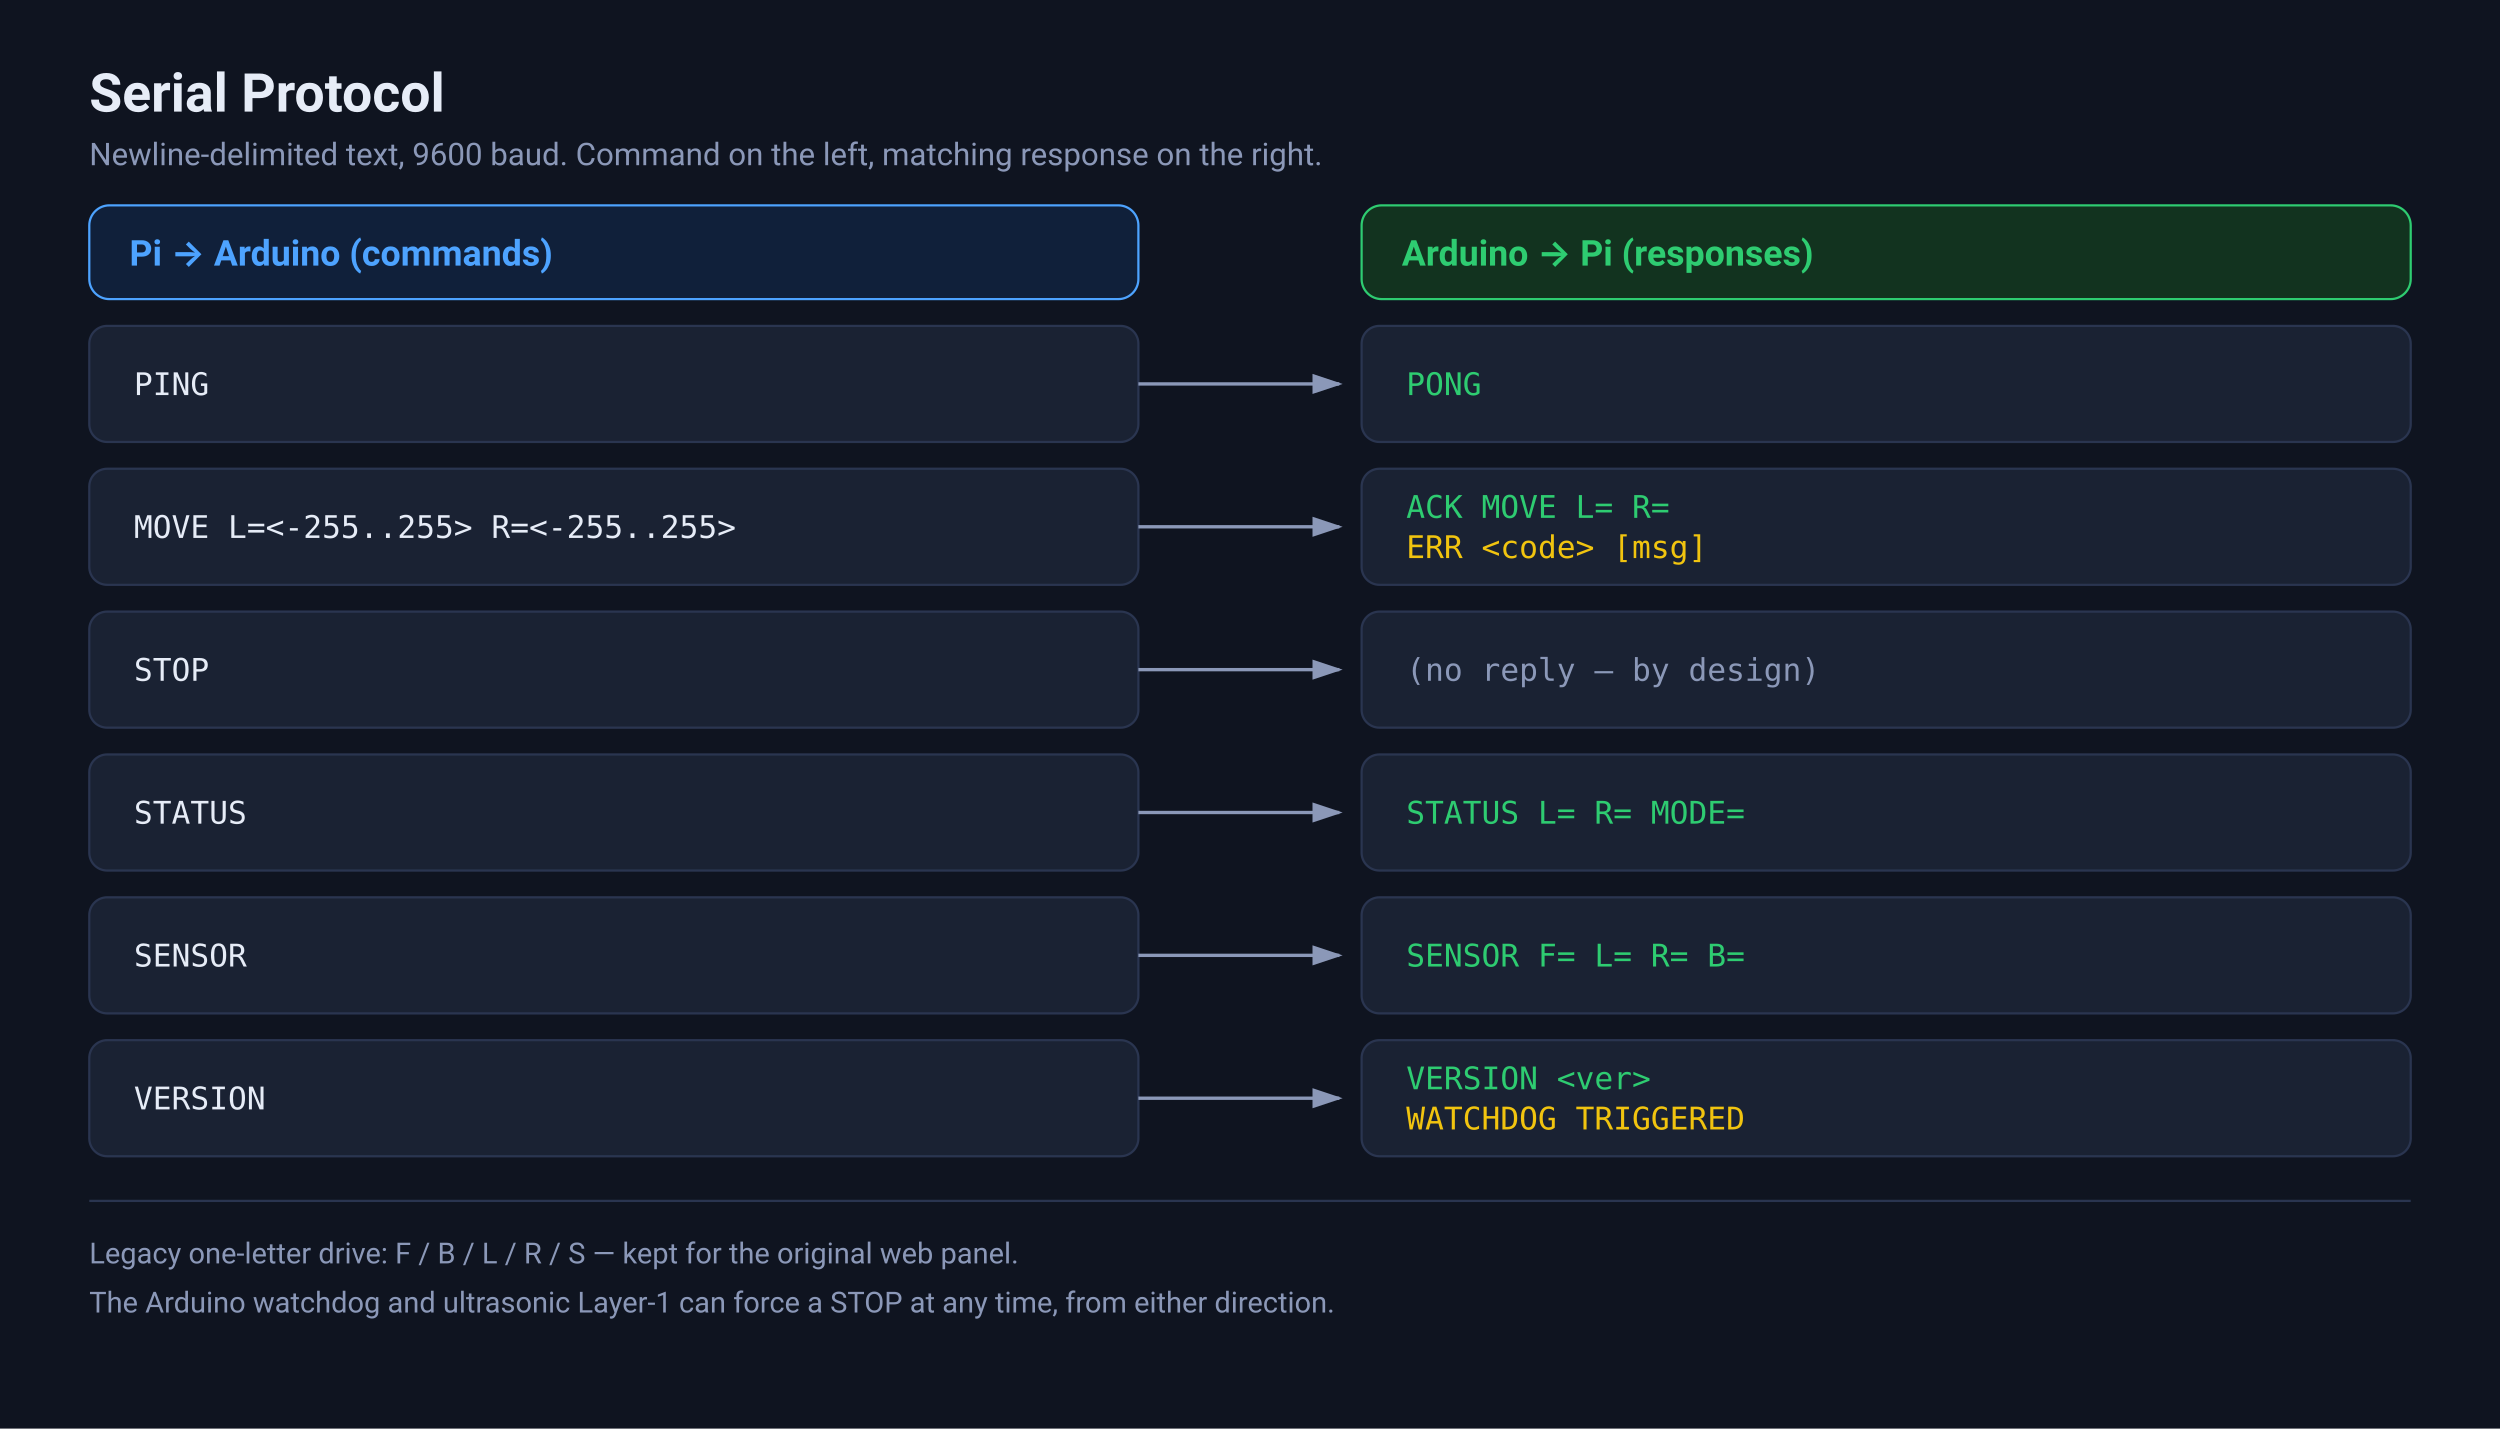
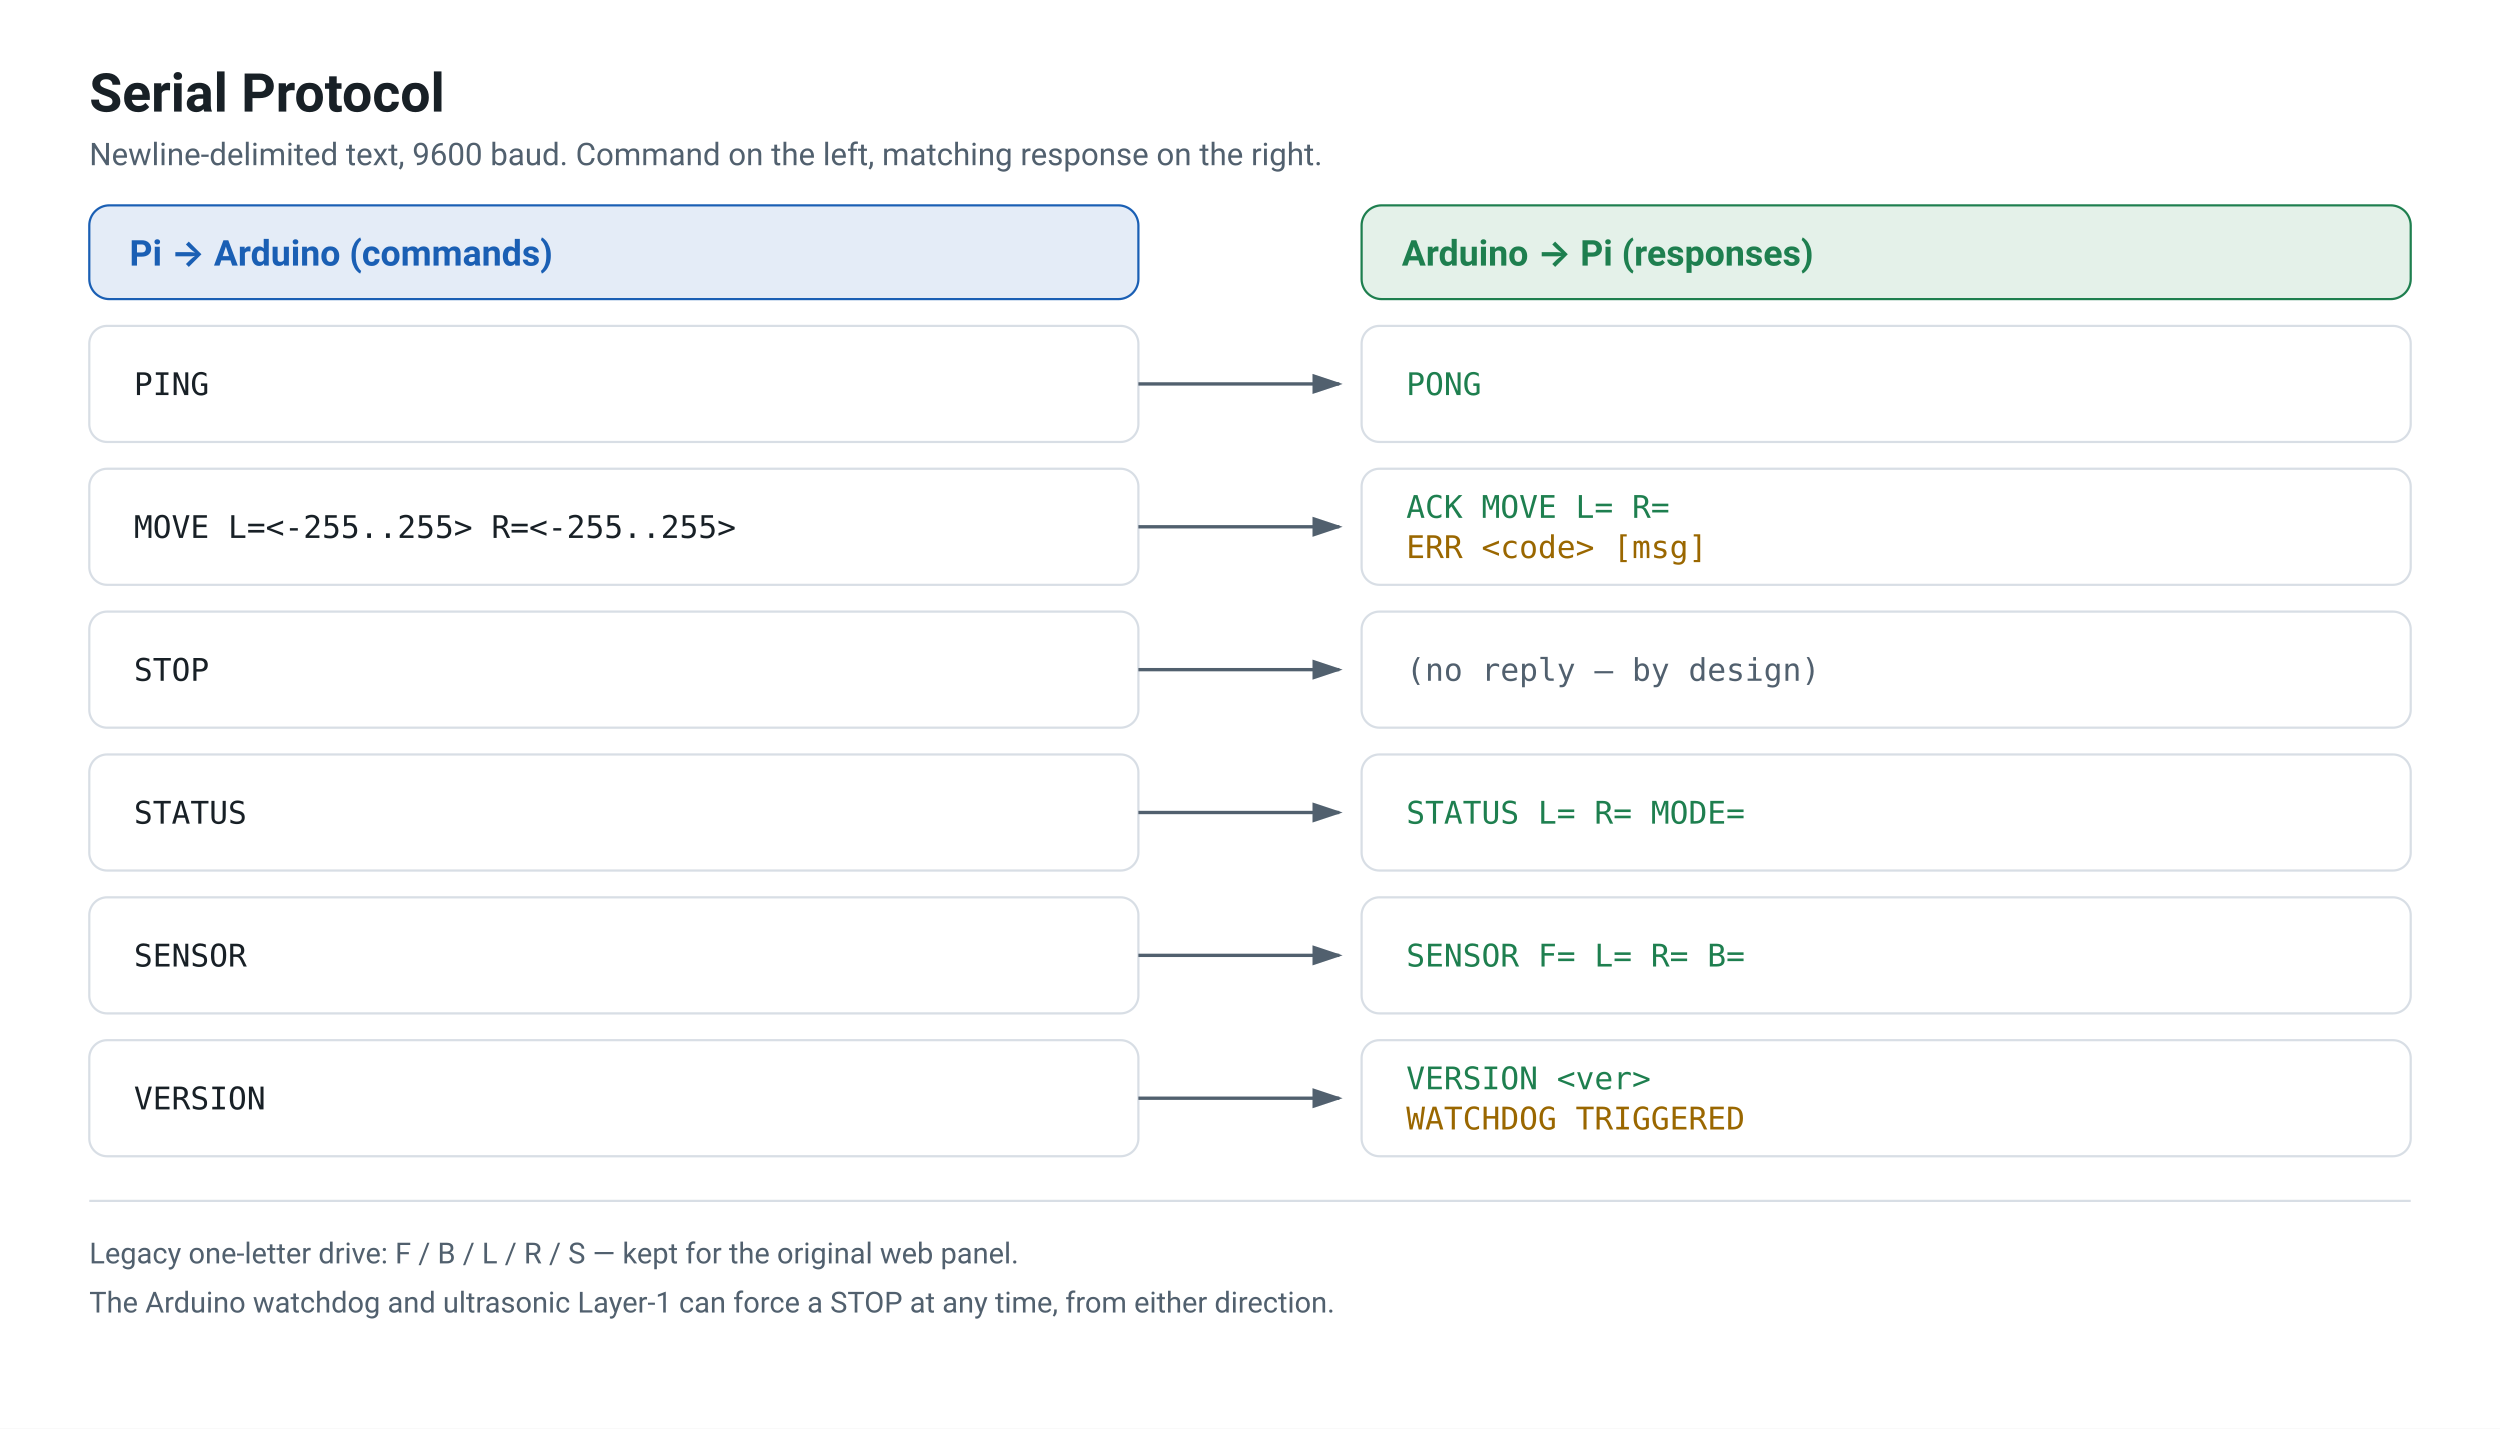
<svg xmlns="http://www.w3.org/2000/svg" width="1120" height="640" viewBox="0 0 1120 640" font-family="system-ui, -apple-system, 'Segoe UI', Roboto, sans-serif">
  <defs>
    <marker id="ar" markerWidth="10" markerHeight="10" refX="8" refY="3" orient="auto" markerUnits="strokeWidth">
-       <path d="M0,0 L9,3 L0,6 Z" fill="#8b98b8" />
+       <path d="M0,0 L9,3 L0,6 Z" fill="#51606e" />
    </marker>
  </defs>
-   <rect width="1120" height="640" fill="#0f1420" />
-   <text x="40" y="50" fill="#e6ecf7" font-size="24" font-weight="700">Serial Protocol</text>
-   <text x="40" y="74" fill="#8b98b8" font-size="14">Newline-delimited text, 9600 baud. Command on the left, matching response on the right.</text>
-   <rect x="40" y="92" width="470" height="42" rx="9" fill="#10203a" stroke="#4da3ff" />
-   <text x="58" y="119" fill="#4da3ff" font-size="16" font-weight="700">Pi → Arduino (commands)</text>
-   <rect x="610" y="92" width="470" height="42" rx="9" fill="#12331f" stroke="#2ecc71" />
-   <text x="628" y="119" fill="#2ecc71" font-size="16" font-weight="700">Arduino → Pi (responses)</text>
+   <rect width="1120" height="640" fill="#ffffff" />
+   <text x="40" y="50" fill="#182026" font-size="24" font-weight="700">Serial Protocol</text>
+   <text x="40" y="74" fill="#51606e" font-size="14">Newline-delimited text, 9600 baud. Command on the left, matching response on the right.</text>
+   <rect x="40" y="92" width="470" height="42" rx="9" fill="#e4ecf7" stroke="#1a5fb4" />
+   <text x="58" y="119" fill="#1a5fb4" font-size="16" font-weight="700">Pi → Arduino (commands)</text>
+   <rect x="610" y="92" width="470" height="42" rx="9" fill="#e4f1e9" stroke="#1e7f4f" />
+   <text x="628" y="119" fill="#1e7f4f" font-size="16" font-weight="700">Arduino → Pi (responses)</text>
  <g font-family="SFMono-Regular, Menlo, Consolas, monospace" font-size="14">
-     <rect x="40" y="146" width="470" height="52" rx="8" fill="#1a2233" stroke="#2a3550" />
-     <text x="60" y="177" fill="#e6ecf7">PING</text>
-     <line x1="510" y1="172" x2="600" y2="172" stroke="#8b98b8" stroke-width="1.5" marker-end="url(#ar)" />
-     <rect x="610" y="146" width="470" height="52" rx="8" fill="#1a2233" stroke="#2a3550" />
-     <text x="630" y="177" fill="#2ecc71">PONG</text>
-     <rect x="40" y="210" width="470" height="52" rx="8" fill="#1a2233" stroke="#2a3550" />
-     <text x="60" y="241" fill="#e6ecf7">MOVE L=&lt;-255..255&gt; R=&lt;-255..255&gt;</text>
-     <line x1="510" y1="236" x2="600" y2="236" stroke="#8b98b8" stroke-width="1.5" marker-end="url(#ar)" />
-     <rect x="610" y="210" width="470" height="52" rx="8" fill="#1a2233" stroke="#2a3550" />
-     <text x="630" y="232" fill="#2ecc71">ACK MOVE L= R=</text>
-     <text x="630" y="250" fill="#f1c40f">ERR &lt;code&gt; [msg]</text>
-     <rect x="40" y="274" width="470" height="52" rx="8" fill="#1a2233" stroke="#2a3550" />
-     <text x="60" y="305" fill="#e6ecf7">STOP</text>
-     <line x1="510" y1="300" x2="600" y2="300" stroke="#8b98b8" stroke-width="1.5" marker-end="url(#ar)" />
-     <rect x="610" y="274" width="470" height="52" rx="8" fill="#1a2233" stroke="#2a3550" />
-     <text x="630" y="305" fill="#8b98b8">(no reply — by design)</text>
-     <rect x="40" y="338" width="470" height="52" rx="8" fill="#1a2233" stroke="#2a3550" />
-     <text x="60" y="369" fill="#e6ecf7">STATUS</text>
-     <line x1="510" y1="364" x2="600" y2="364" stroke="#8b98b8" stroke-width="1.5" marker-end="url(#ar)" />
-     <rect x="610" y="338" width="470" height="52" rx="8" fill="#1a2233" stroke="#2a3550" />
-     <text x="630" y="369" fill="#2ecc71">STATUS L= R= MODE=</text>
-     <rect x="40" y="402" width="470" height="52" rx="8" fill="#1a2233" stroke="#2a3550" />
-     <text x="60" y="433" fill="#e6ecf7">SENSOR</text>
-     <line x1="510" y1="428" x2="600" y2="428" stroke="#8b98b8" stroke-width="1.5" marker-end="url(#ar)" />
-     <rect x="610" y="402" width="470" height="52" rx="8" fill="#1a2233" stroke="#2a3550" />
-     <text x="630" y="433" fill="#2ecc71">SENSOR F= L= R= B=</text>
-     <rect x="40" y="466" width="470" height="52" rx="8" fill="#1a2233" stroke="#2a3550" />
-     <text x="60" y="497" fill="#e6ecf7">VERSION</text>
-     <line x1="510" y1="492" x2="600" y2="492" stroke="#8b98b8" stroke-width="1.5" marker-end="url(#ar)" />
-     <rect x="610" y="466" width="470" height="52" rx="8" fill="#1a2233" stroke="#2a3550" />
-     <text x="630" y="488" fill="#2ecc71">VERSION &lt;ver&gt;</text>
-     <text x="630" y="506" fill="#f1c40f">WATCHDOG TRIGGERED</text>
+     <rect x="40" y="146" width="470" height="52" rx="8" fill="#ffffff" stroke="#d8dee5" />
+     <text x="60" y="177" fill="#182026">PING</text>
+     <line x1="510" y1="172" x2="600" y2="172" stroke="#51606e" stroke-width="1.5" marker-end="url(#ar)" />
+     <rect x="610" y="146" width="470" height="52" rx="8" fill="#ffffff" stroke="#d8dee5" />
+     <text x="630" y="177" fill="#1e7f4f">PONG</text>
+     <rect x="40" y="210" width="470" height="52" rx="8" fill="#ffffff" stroke="#d8dee5" />
+     <text x="60" y="241" fill="#182026">MOVE L=&lt;-255..255&gt; R=&lt;-255..255&gt;</text>
+     <line x1="510" y1="236" x2="600" y2="236" stroke="#51606e" stroke-width="1.5" marker-end="url(#ar)" />
+     <rect x="610" y="210" width="470" height="52" rx="8" fill="#ffffff" stroke="#d8dee5" />
+     <text x="630" y="232" fill="#1e7f4f">ACK MOVE L= R=</text>
+     <text x="630" y="250" fill="#9a6700">ERR &lt;code&gt; [msg]</text>
+     <rect x="40" y="274" width="470" height="52" rx="8" fill="#ffffff" stroke="#d8dee5" />
+     <text x="60" y="305" fill="#182026">STOP</text>
+     <line x1="510" y1="300" x2="600" y2="300" stroke="#51606e" stroke-width="1.5" marker-end="url(#ar)" />
+     <rect x="610" y="274" width="470" height="52" rx="8" fill="#ffffff" stroke="#d8dee5" />
+     <text x="630" y="305" fill="#51606e">(no reply — by design)</text>
+     <rect x="40" y="338" width="470" height="52" rx="8" fill="#ffffff" stroke="#d8dee5" />
+     <text x="60" y="369" fill="#182026">STATUS</text>
+     <line x1="510" y1="364" x2="600" y2="364" stroke="#51606e" stroke-width="1.5" marker-end="url(#ar)" />
+     <rect x="610" y="338" width="470" height="52" rx="8" fill="#ffffff" stroke="#d8dee5" />
+     <text x="630" y="369" fill="#1e7f4f">STATUS L= R= MODE=</text>
+     <rect x="40" y="402" width="470" height="52" rx="8" fill="#ffffff" stroke="#d8dee5" />
+     <text x="60" y="433" fill="#182026">SENSOR</text>
+     <line x1="510" y1="428" x2="600" y2="428" stroke="#51606e" stroke-width="1.5" marker-end="url(#ar)" />
+     <rect x="610" y="402" width="470" height="52" rx="8" fill="#ffffff" stroke="#d8dee5" />
+     <text x="630" y="433" fill="#1e7f4f">SENSOR F= L= R= B=</text>
+     <rect x="40" y="466" width="470" height="52" rx="8" fill="#ffffff" stroke="#d8dee5" />
+     <text x="60" y="497" fill="#182026">VERSION</text>
+     <line x1="510" y1="492" x2="600" y2="492" stroke="#51606e" stroke-width="1.5" marker-end="url(#ar)" />
+     <rect x="610" y="466" width="470" height="52" rx="8" fill="#ffffff" stroke="#d8dee5" />
+     <text x="630" y="488" fill="#1e7f4f">VERSION &lt;ver&gt;</text>
+     <text x="630" y="506" fill="#9a6700">WATCHDOG TRIGGERED</text>
  </g>
-   <line x1="40" y1="538" x2="1080" y2="538" stroke="#2a3550" />
-   <text x="40" y="566" fill="#8b98b8" font-size="13">Legacy one-letter drive: F / B / L / R / S — kept for the original web panel.</text>
-   <text x="40" y="588" fill="#8b98b8" font-size="13">The Arduino watchdog and ultrasonic Layer-1 can force a STOP at any time, from either direction.</text>
+   <line x1="40" y1="538" x2="1080" y2="538" stroke="#d8dee5" />
+   <text x="40" y="566" fill="#51606e" font-size="13">Legacy one-letter drive: F / B / L / R / S — kept for the original web panel.</text>
+   <text x="40" y="588" fill="#51606e" font-size="13">The Arduino watchdog and ultrasonic Layer-1 can force a STOP at any time, from either direction.</text>
</svg>
